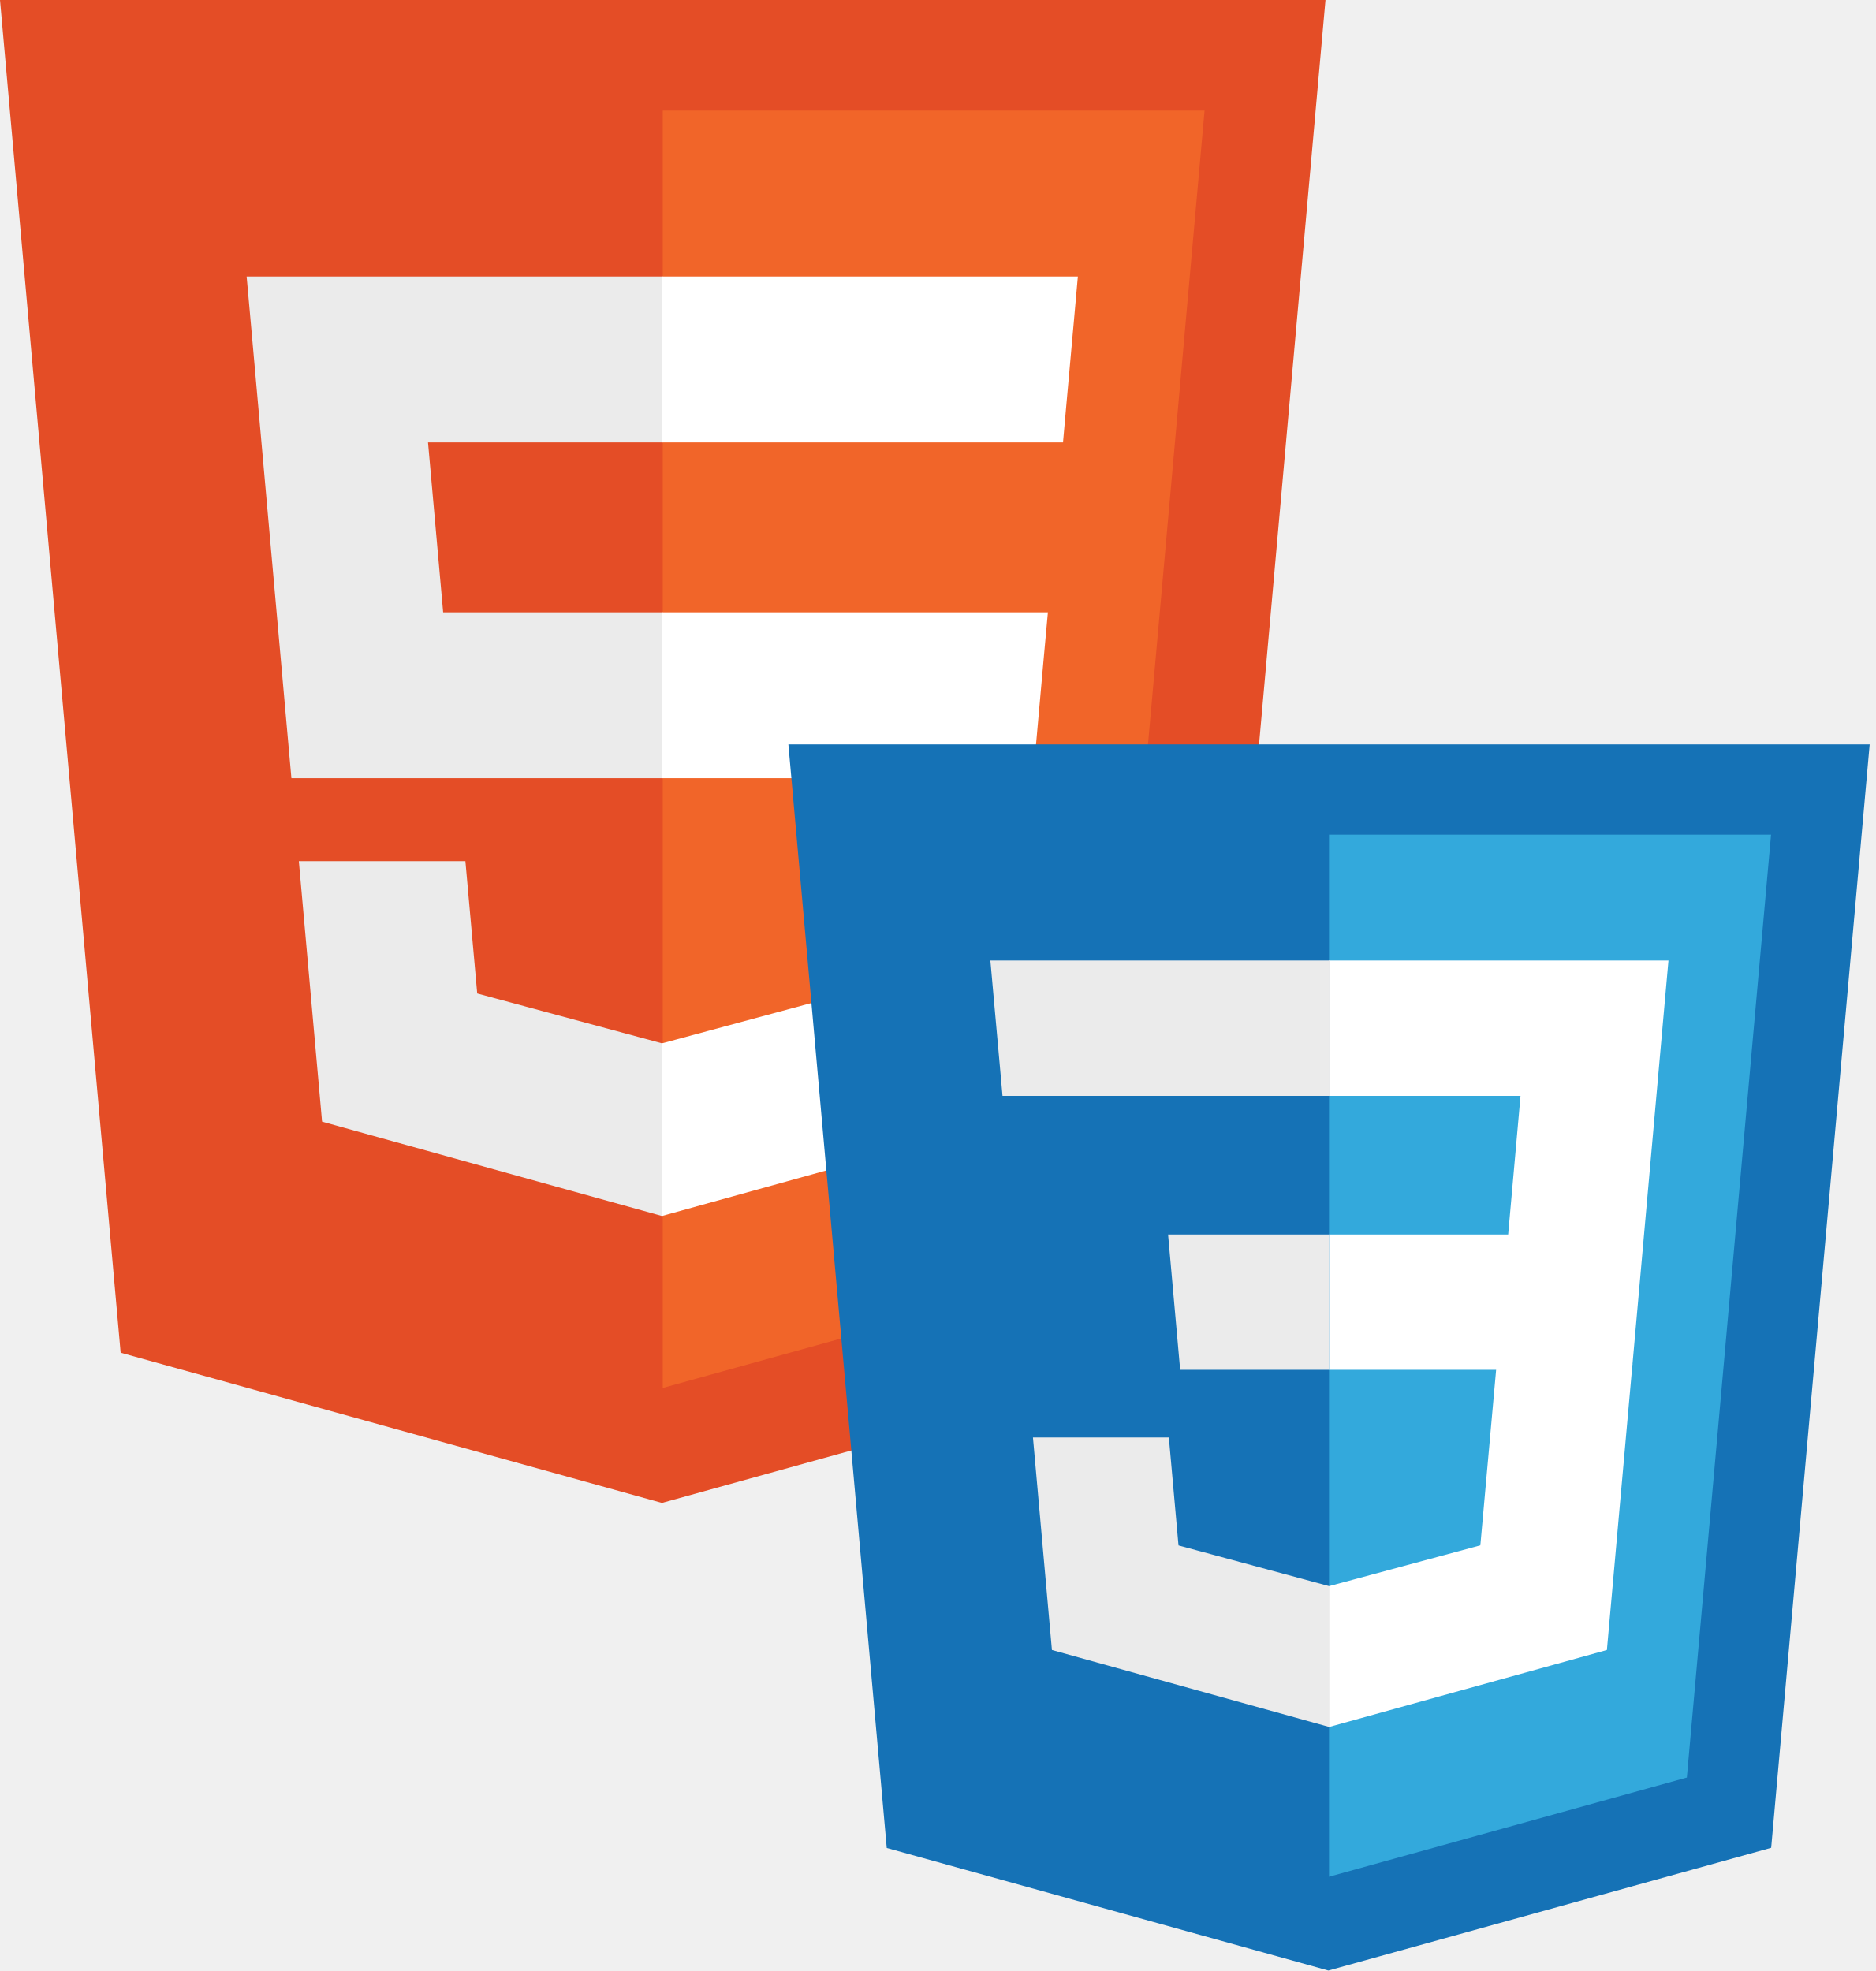
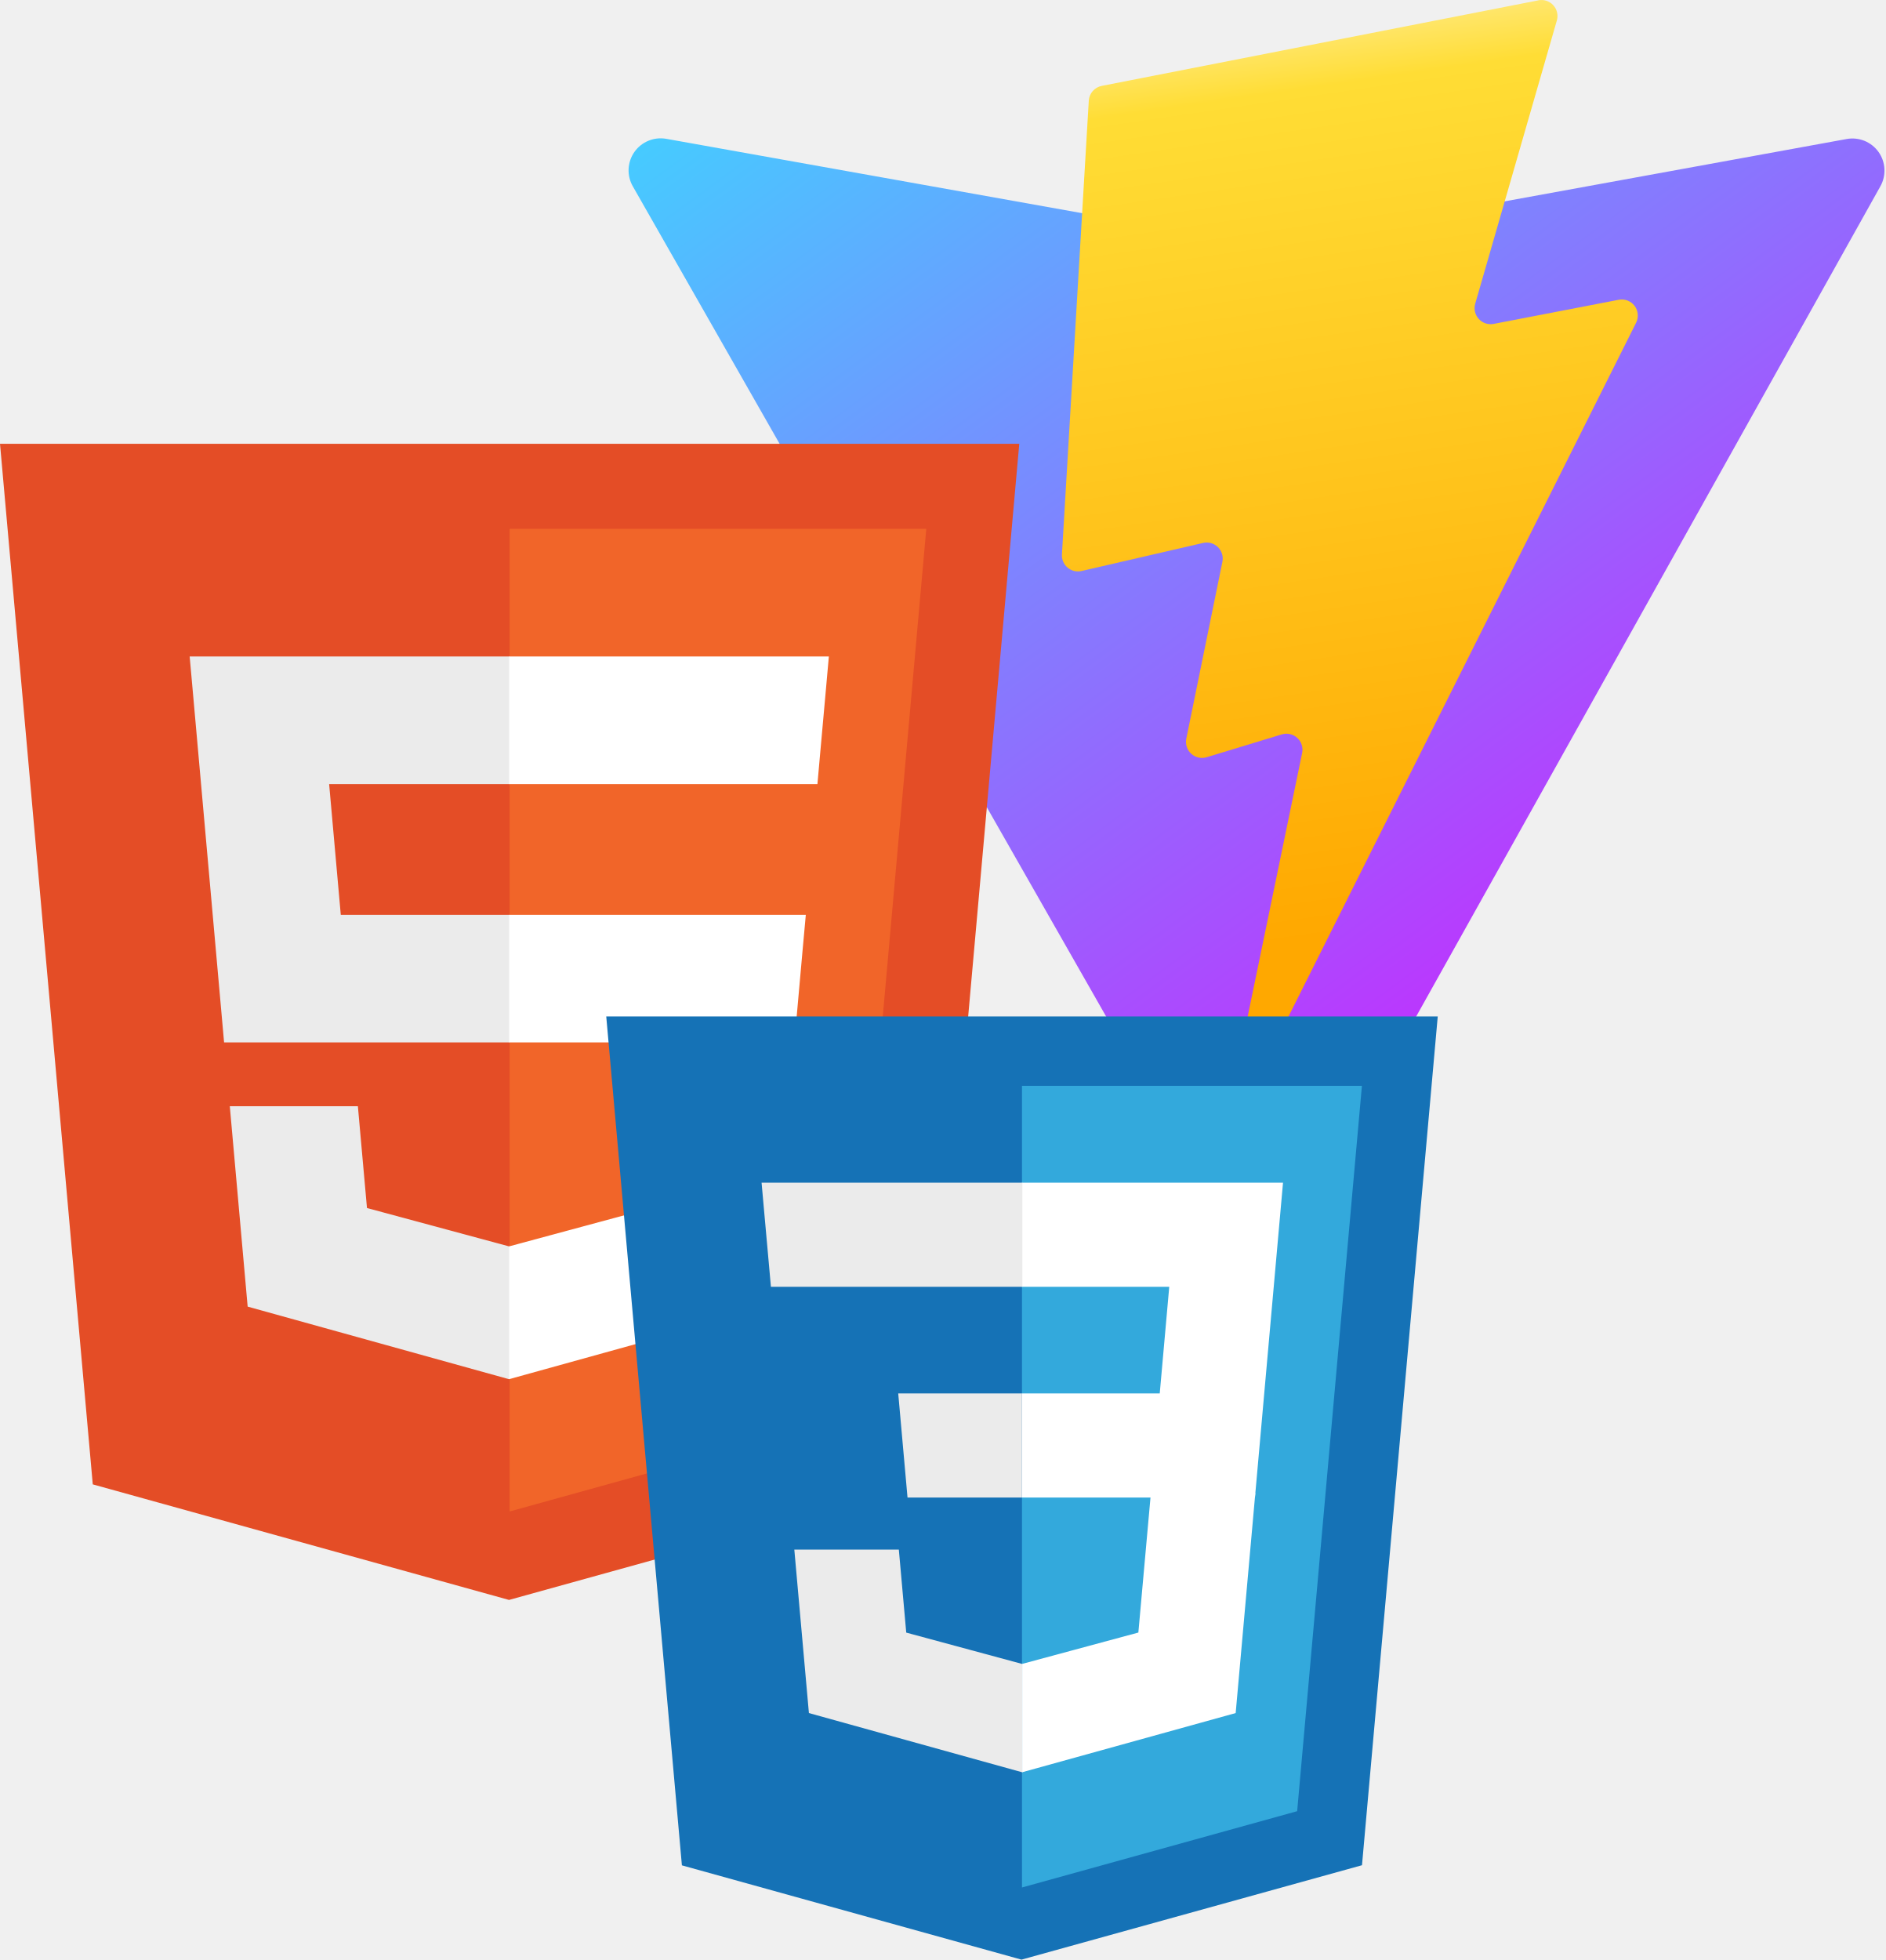
- <svg xmlns="http://www.w3.org/2000/svg" width="78" height="82" viewBox="0 0 78 82" fill="none">
-   <path d="M55.133 0L50.111 56.268L27.533 62.527L5.018 56.277L0 0H55.133Z" fill="#E44D26" />
-   <path d="M27.567 57.743L45.811 52.685L50.103 4.601H27.567V57.743Z" fill="#F16529" />
-   <path d="M17.803 18.406H27.567V11.504H10.259L10.425 13.355L12.121 32.376H27.567V25.474H18.433L17.803 18.406ZM19.358 35.827H12.43L13.396 46.664L27.535 50.589L27.567 50.58V43.399L27.537 43.407L19.85 41.332L19.358 35.827Z" fill="#EBEBEB" />
-   <path d="M27.543 32.376H36.042L35.241 41.327L27.543 43.405V50.586L41.693 46.664L41.796 45.498L43.418 27.327L43.587 25.474H27.543V32.376ZM27.543 18.389V18.406H44.215L44.353 16.855L44.668 13.355L44.833 11.504H27.543V18.389Z" fill="white" />
-   <path d="M36.884 76.881L32.792 30.97H77.768L73.671 76.874L55.253 81.98L36.884 76.881Z" fill="#1572B6" />
-   <path d="M55.28 78.078L70.164 73.951L73.666 34.725H55.28V78.078Z" fill="#33A9DC" />
-   <path d="M55.28 51.358H62.731L63.245 45.592H55.28V39.961H69.399L69.264 41.471L67.881 56.989H55.28V51.358Z" fill="white" />
-   <path d="M55.315 65.981L55.289 65.989L49.019 64.294L48.618 59.804H42.965L43.754 68.645L55.288 71.847L55.315 71.84V65.981Z" fill="#EBEBEB" />
-   <path d="M62.252 56.75L61.574 64.291L55.295 65.985V71.844L66.838 68.645L66.923 67.694L67.901 56.75H62.252Z" fill="white" />
-   <path d="M55.3 39.961V45.592H41.699L41.586 44.326L41.329 41.471L41.194 39.961H55.3ZM55.28 51.358V56.989H49.088L48.975 55.723L48.72 52.868L48.585 51.358H55.28Z" fill="#EBEBEB" />
+ <svg xmlns="http://www.w3.org/2000/svg" width="102" height="106" viewBox="0 0 102 106" fill="none">
+   <path d="M101.713 10.07L69.797 67.141C69.647 67.409 69.428 67.633 69.163 67.789C68.899 67.946 68.597 68.028 68.29 68.03C67.982 68.031 67.68 67.951 67.414 67.796C67.148 67.642 66.928 67.421 66.776 67.153L34.228 10.075C34.065 9.789 33.986 9.462 34.002 9.132C34.018 8.803 34.127 8.485 34.317 8.215C34.508 7.946 34.771 7.736 35.076 7.611C35.381 7.486 35.715 7.45 36.04 7.508L67.99 13.22C68.193 13.257 68.401 13.257 68.604 13.22L99.886 7.518C100.21 7.459 100.543 7.493 100.848 7.616C101.153 7.74 101.416 7.947 101.608 8.214C101.799 8.482 101.911 8.798 101.929 9.126C101.948 9.454 101.873 9.783 101.713 10.07Z" fill="url(#paint0_linear_430_131)" />
+   <path d="M83.207 0.019L59.592 4.645C59.403 4.682 59.232 4.781 59.105 4.926C58.978 5.071 58.904 5.254 58.893 5.447L57.44 29.985C57.432 30.119 57.456 30.254 57.509 30.378C57.562 30.502 57.643 30.611 57.746 30.698C57.849 30.785 57.971 30.847 58.102 30.879C58.234 30.911 58.37 30.911 58.502 30.881L65.076 29.363C65.217 29.33 65.365 29.334 65.505 29.373C65.645 29.412 65.773 29.486 65.877 29.587C65.981 29.689 66.057 29.815 66.1 29.954C66.142 30.093 66.149 30.241 66.12 30.383L64.167 39.949C64.137 40.096 64.146 40.249 64.193 40.392C64.239 40.535 64.322 40.663 64.433 40.764C64.545 40.865 64.68 40.936 64.827 40.969C64.974 41.002 65.126 40.996 65.27 40.952L69.331 39.718C69.474 39.674 69.627 39.668 69.774 39.701C69.921 39.734 70.057 39.805 70.168 39.907C70.28 40.008 70.362 40.137 70.409 40.28C70.455 40.423 70.464 40.576 70.433 40.724L67.327 55.749C67.133 56.689 68.383 57.201 68.906 56.397L69.253 55.858L88.499 17.451C88.571 17.306 88.601 17.144 88.586 16.983C88.571 16.822 88.512 16.668 88.414 16.54C88.316 16.411 88.184 16.312 88.033 16.254C87.882 16.196 87.718 16.182 87.559 16.212L80.791 17.517C80.645 17.544 80.495 17.534 80.354 17.488C80.213 17.441 80.087 17.358 79.987 17.249C79.887 17.139 79.817 17.006 79.783 16.861C79.75 16.717 79.754 16.566 79.795 16.424L84.21 1.109C84.252 0.966 84.256 0.815 84.222 0.67C84.188 0.525 84.118 0.391 84.017 0.282C83.917 0.172 83.79 0.09 83.648 0.043C83.507 -0.003 83.356 -0.012 83.21 0.016L83.207 0.019Z" fill="url(#paint1_linear_430_131)" />
+   <path d="M55.133 24L50.111 80.268L27.533 86.527L5.018 80.277L0 24H55.133Z" fill="#E44D26" />
+   <path d="M27.567 81.743L45.811 76.685L50.103 28.601H27.567V81.743Z" fill="#F16529" />
+   <path d="M17.803 42.406H27.567V35.504H10.259L10.425 37.355L12.121 56.376H27.567V49.474H18.433L17.803 42.406ZM19.358 59.827H12.43L13.396 70.664L27.535 74.589L27.567 74.58V67.399L27.537 67.407L19.85 65.332L19.358 59.827Z" fill="#EBEBEB" />
+   <path d="M27.543 56.376H36.042L35.241 65.327L27.543 67.405V74.586L41.693 70.664L41.796 69.498L43.418 51.327L43.587 49.474H27.543V56.376ZM27.543 42.389V42.406H44.215L44.353 40.855L44.668 37.355L44.833 35.504H27.543V42.389Z" fill="white" />
+   <path d="M36.884 100.881L32.792 54.97H77.768L73.671 100.874L55.253 105.98L36.884 100.881Z" fill="#1572B6" />
+   <path d="M55.28 102.078L70.164 97.952L73.666 58.725H55.28V102.078Z" fill="#33A9DC" />
+   <path d="M55.28 75.358H62.731L63.245 69.592H55.28V63.961H69.399L69.264 65.471L67.881 80.989H55.28V75.358Z" fill="white" />
+   <path d="M55.315 89.981L55.289 89.989L49.019 88.294L48.618 83.804H42.965L43.754 92.645L55.287 95.847L55.315 95.84V89.981Z" fill="#EBEBEB" />
+   <path d="M62.252 80.75L61.574 88.291L55.295 89.985V95.844L66.838 92.645L66.923 91.694L67.901 80.75H62.252Z" fill="white" />
+   <path d="M55.3 63.961V69.592H41.699L41.586 68.326L41.329 65.471L41.194 63.961H55.3ZM55.28 75.358V80.989H49.088L48.975 79.723L48.72 76.868L48.585 75.358H55.28Z" fill="#EBEBEB" />
+   <defs>
+     <linearGradient id="paint0_linear_430_131" x1="33.433" y1="5.468" x2="73.152" y2="59.41" gradientUnits="userSpaceOnUse">
+       <stop stop-color="#41D1FF" />
+       <stop offset="1" stop-color="#BD34FE" />
+     </linearGradient>
+     <linearGradient id="paint1_linear_430_131" x1="66.154" y1="1.274" x2="73.339" y2="50.562" gradientUnits="userSpaceOnUse">
+       <stop stop-color="#FFEA83" />
+       <stop offset="0.083" stop-color="#FFDD35" />
+       <stop offset="1" stop-color="#FFA800" />
+     </linearGradient>
+   </defs>
</svg>
